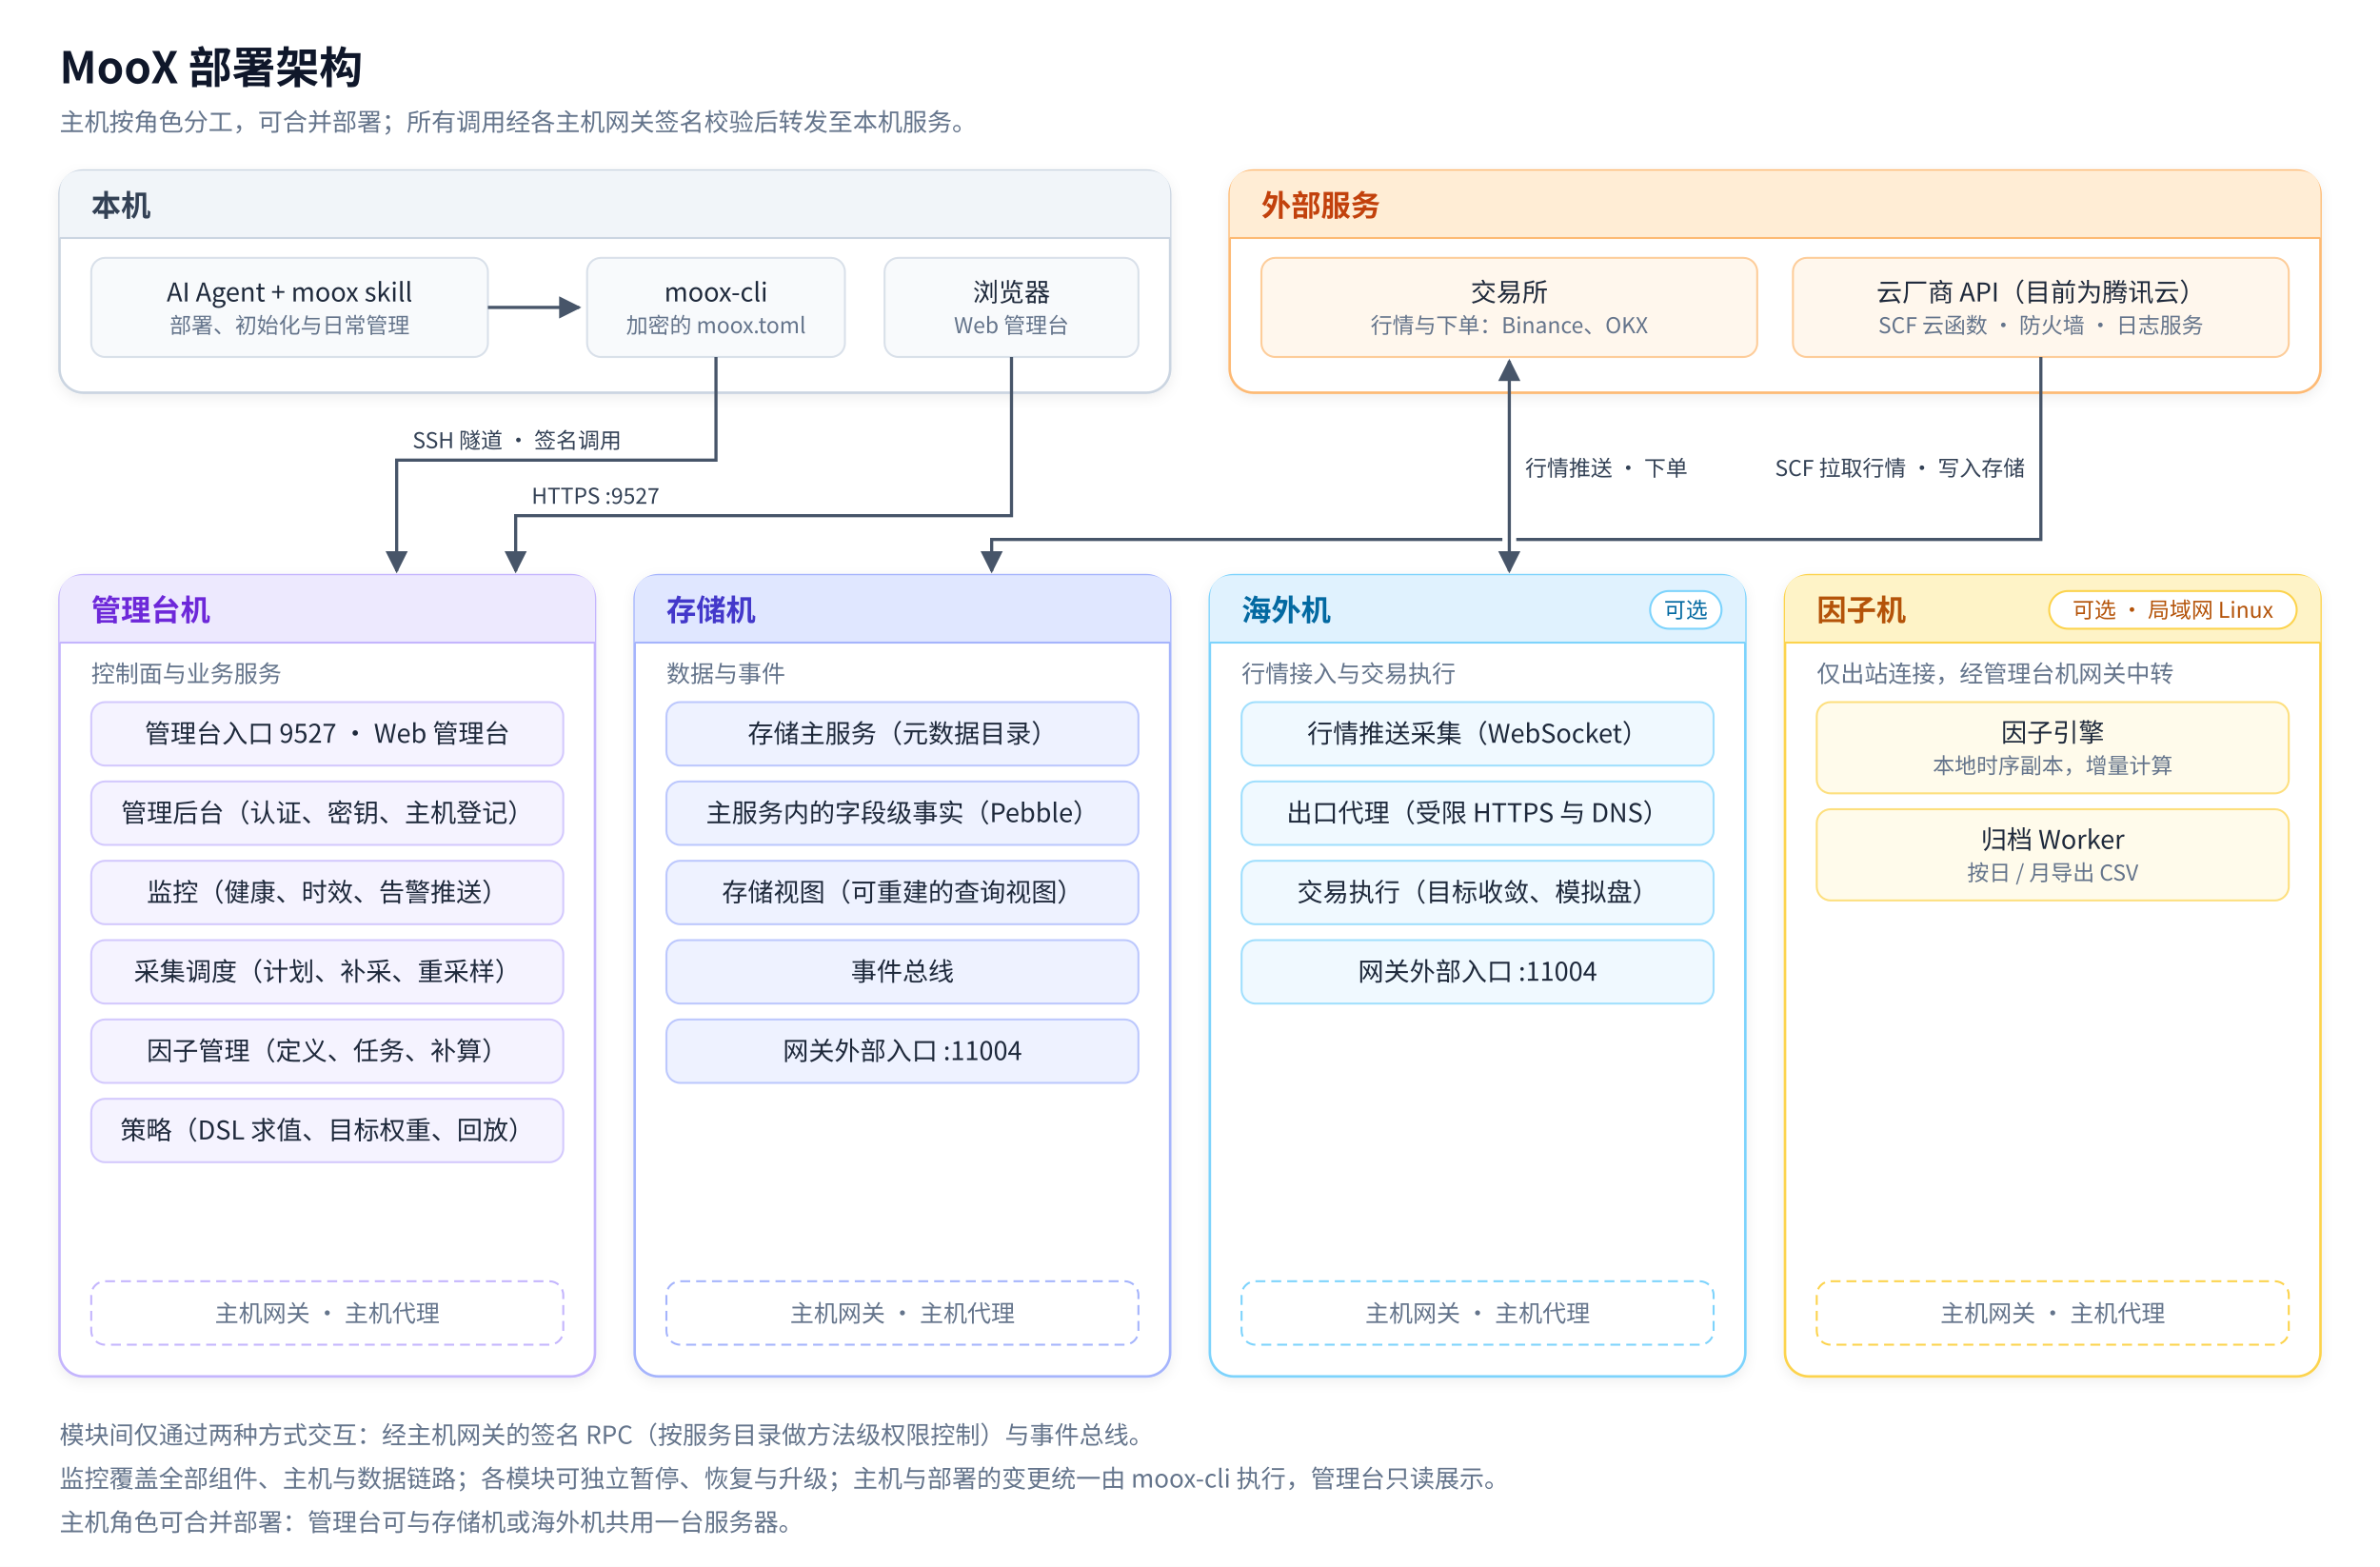
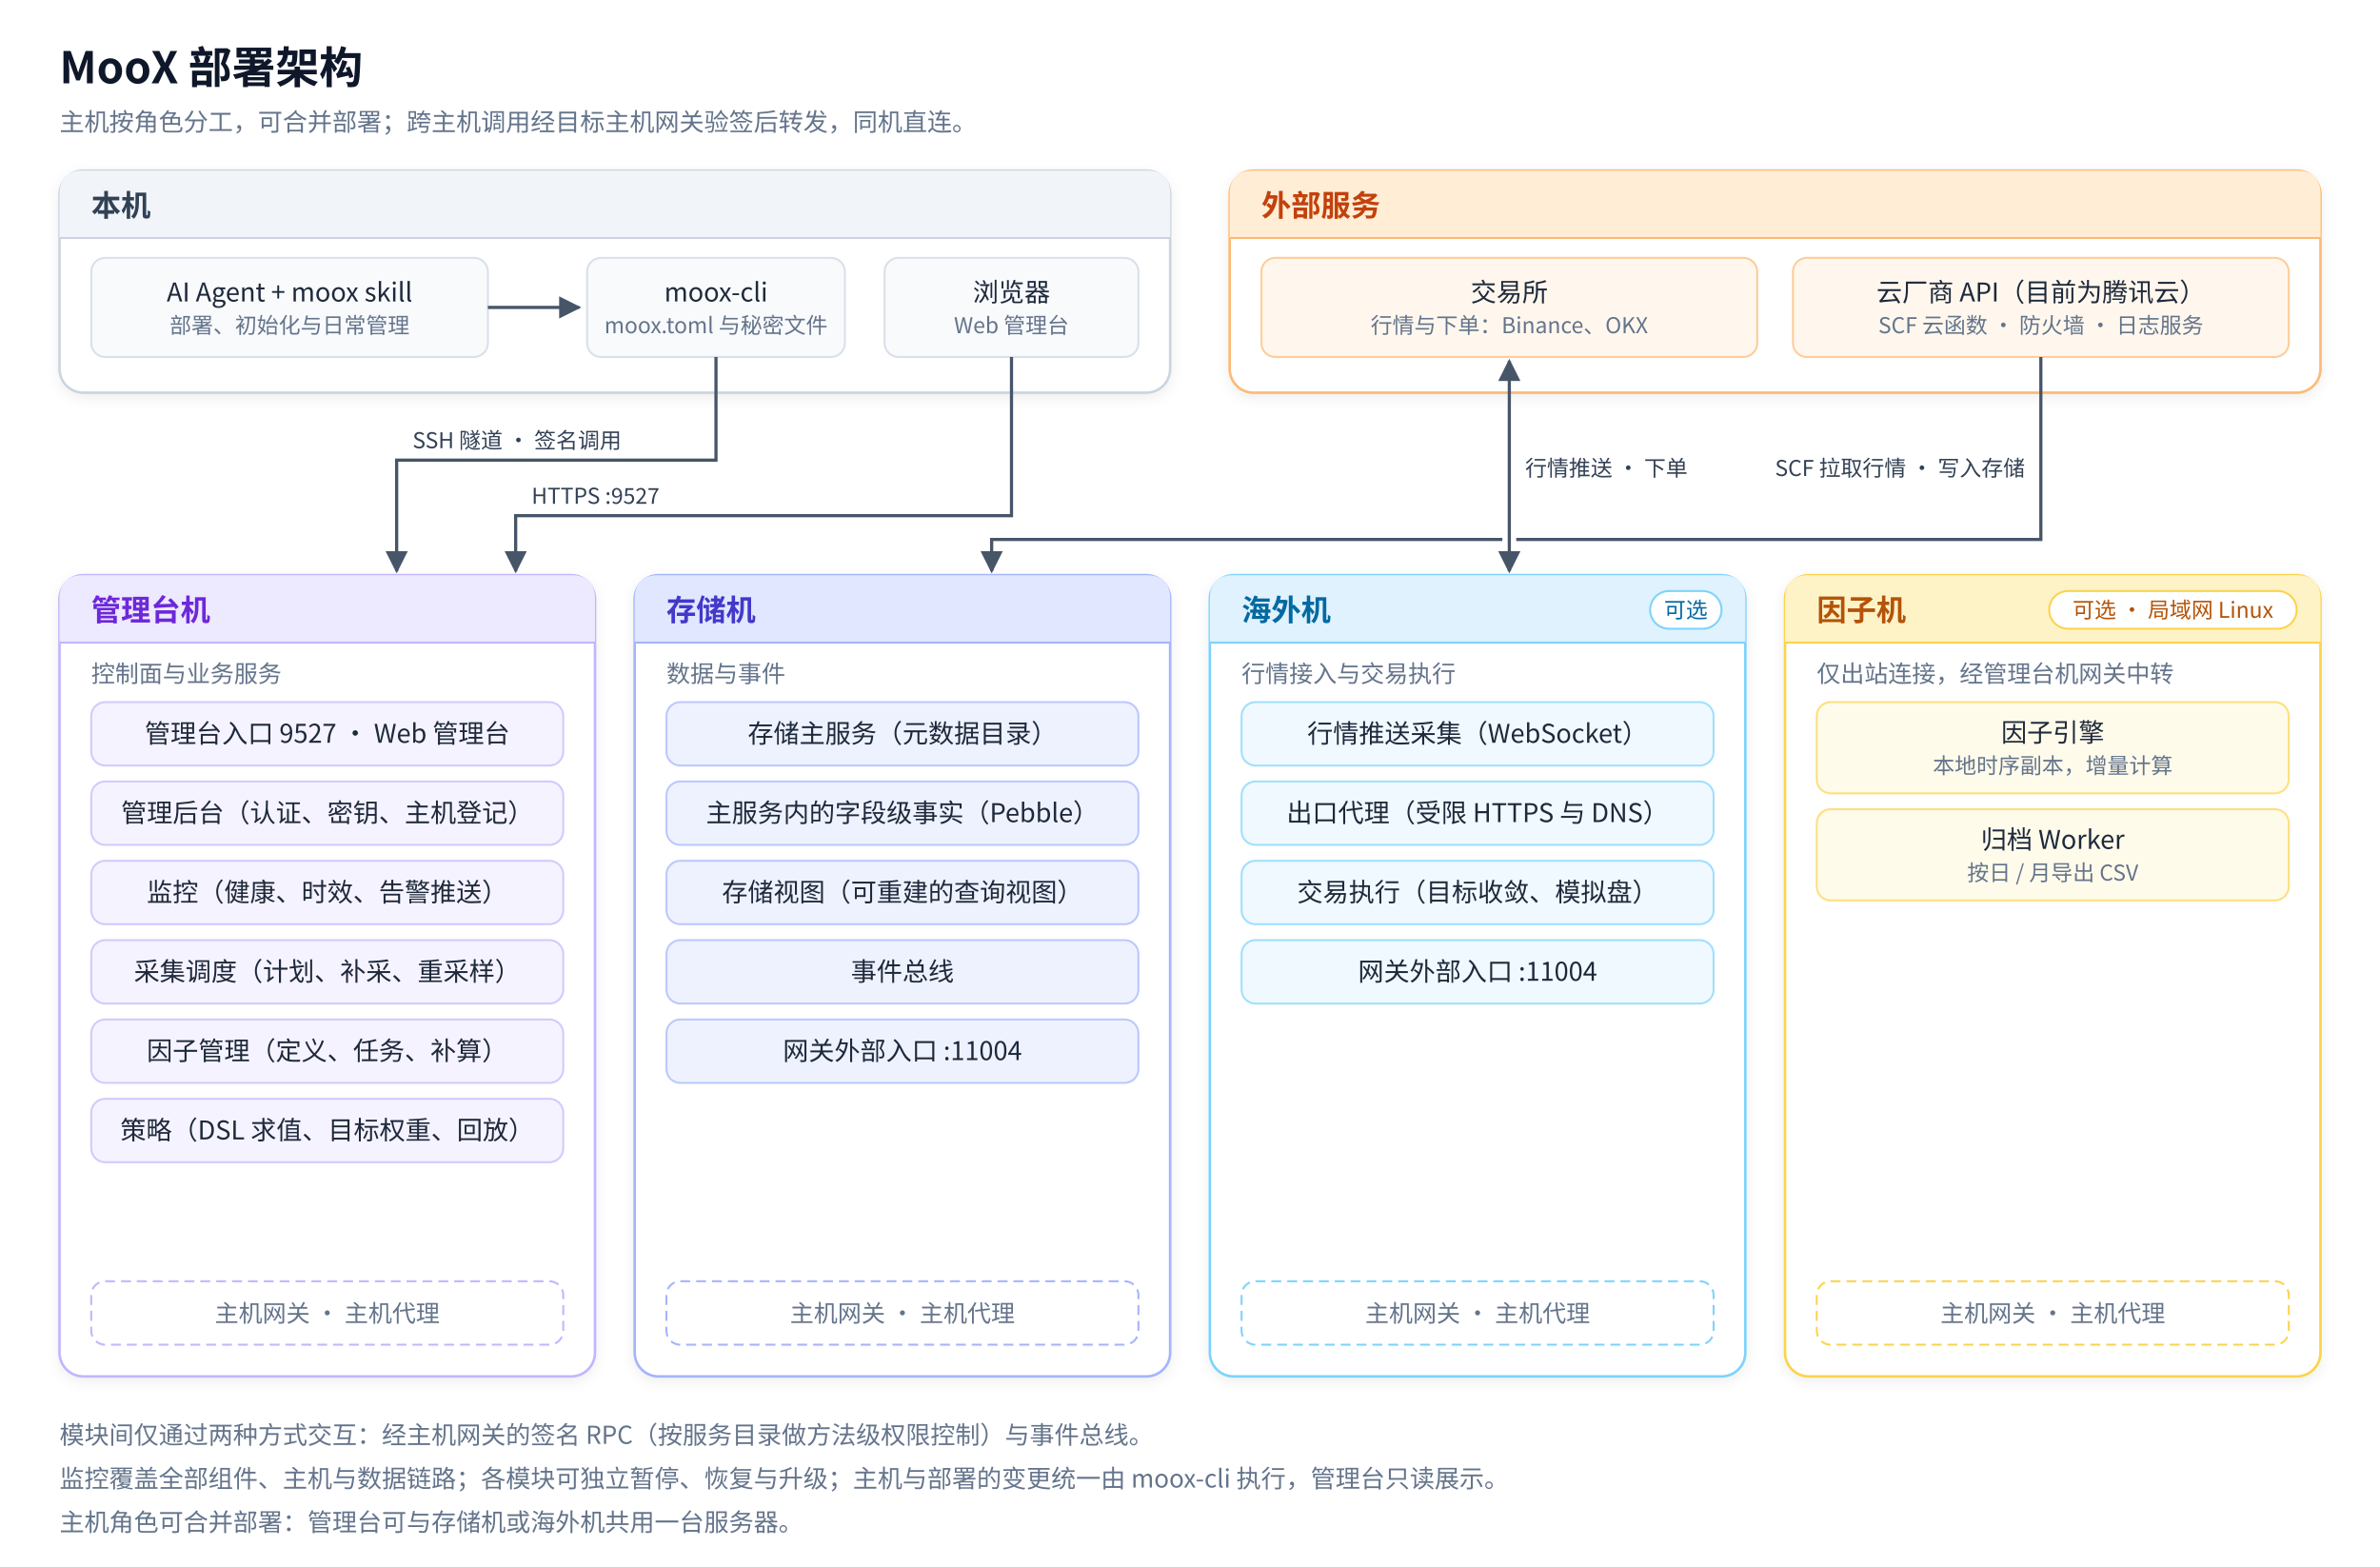
<svg xmlns="http://www.w3.org/2000/svg" viewBox="0 0 1200 790" width="1200" height="790" font-family="-apple-system, BlinkMacSystemFont, 'PingFang SC', 'Hiragino Sans GB', 'Microsoft YaHei', 'Noto Sans CJK SC', sans-serif">
  <defs>
    <marker id="m-end" viewBox="0 0 10 10" refX="9" refY="5" markerWidth="7" markerHeight="7" orient="auto">
      <path d="M0,0 L10,5 L0,10 z" fill="#475569" />
    </marker>
    <marker id="m-start" viewBox="0 0 10 10" refX="9" refY="5" markerWidth="7" markerHeight="7" orient="auto-start-reverse">
      <path d="M0,0 L10,5 L0,10 z" fill="#475569" />
    </marker>
    <filter id="shadow" x="-5%" y="-5%" width="110%" height="125%">
      <feDropShadow dx="0" dy="2" stdDeviation="3" flood-color="#0f172a" flood-opacity="0.07" />
    </filter>
    <style>
      .title { font-size: 22px; font-weight: 700; fill: #0f172a; }
      .lead { font-size: 12.5px; fill: #64748b; }
      .head { font-size: 15px; font-weight: 600; }
      .tag { font-size: 11px; font-weight: 500; }
      .sub { font-size: 12px; fill: #64748b; }
      .chip-text { font-size: 13px; font-weight: 500; fill: #1e293b; }
      .chip-note { font-size: 11px; fill: #64748b; }
      .gw { font-size: 12px; fill: #64748b; }
      .data { stroke: #475569; stroke-width: 1.6; fill: none; }
      .l-data { font-size: 11px; fill: #334155; }
    </style>
  </defs>
  <rect x="0" y="0" width="1200" height="790" fill="#ffffff" />
  <text class="title" x="30" y="42">MooX 部署架构</text>
-   <text class="lead" x="30" y="66">主机按角色分工，可合并部署；所有调用经各主机网关签名校验后转发至本机服务。</text>
+   <text class="lead" x="30" y="66">主机按角色分工，可合并部署；跨主机调用经目标主机网关验签后转发，同机直连。</text>
  <rect x="30" y="86" width="560" height="112" rx="12" fill="#ffffff" stroke="#cbd5e1" stroke-width="1.3" filter="url(#shadow)" />
  <path d="M42,86 H578 Q590,86 590,98 V120 H30 V98 Q30,86 42,86 Z" fill="#f1f5f9" />
  <path d="M30,120 H590" stroke="#cbd5e1" stroke-width="1" />
  <text class="head" x="46" y="109" fill="#334155">本机</text>
  <rect x="46" y="130" width="200" height="50" rx="7" fill="#f8fafc" stroke="#cbd5e1" stroke-opacity="0.7" />
  <text class="chip-text" x="146" y="152.0" text-anchor="middle">AI Agent + moox skill</text>
  <text class="chip-note" x="146" y="168.0" text-anchor="middle">部署、初始化与日常管理</text>
  <rect x="296" y="130" width="130" height="50" rx="7" fill="#f8fafc" stroke="#cbd5e1" stroke-opacity="0.7" />
  <text class="chip-text" x="361" y="152.0" text-anchor="middle">moox-cli</text>
-   <text class="chip-note" x="361" y="168.0" text-anchor="middle">加密的 moox.toml</text>
+   <text class="chip-note" x="361" y="168.0" text-anchor="middle">moox.toml 与秘密文件</text>
  <rect x="446" y="130" width="128" height="50" rx="7" fill="#f8fafc" stroke="#cbd5e1" stroke-opacity="0.7" />
  <text class="chip-text" x="510" y="152.0" text-anchor="middle">浏览器</text>
  <text class="chip-note" x="510" y="168.0" text-anchor="middle">Web 管理台</text>
  <path class="data" d="M246,155 L292,155" marker-end="url(#m-end)" />
  <rect x="620" y="86" width="550" height="112" rx="12" fill="#ffffff" stroke="#fdba74" stroke-width="1.3" filter="url(#shadow)" />
  <path d="M632,86 H1158 Q1170,86 1170,98 V120 H620 V98 Q620,86 632,86 Z" fill="#ffedd5" />
  <path d="M620,120 H1170" stroke="#fdba74" stroke-width="1" />
  <text class="head" x="636" y="109" fill="#c2410c">外部服务</text>
  <rect x="636" y="130" width="250" height="50" rx="7" fill="#fff7ed" stroke="#fdba74" stroke-opacity="0.7" />
  <text class="chip-text" x="761" y="152.0" text-anchor="middle">交易所</text>
  <text class="chip-note" x="761" y="168.0" text-anchor="middle">行情与下单：Binance、OKX</text>
  <rect x="904" y="130" width="250" height="50" rx="7" fill="#fff7ed" stroke="#fdba74" stroke-opacity="0.7" />
  <text class="chip-text" x="1029" y="152.0" text-anchor="middle">云厂商 API（目前为腾讯云）</text>
  <text class="chip-note" x="1029" y="168.0" text-anchor="middle">SCF 云函数 · 防火墙 · 日志服务</text>
  <path class="data" d="M361,180 L361,232 L200,232 L200,288" marker-end="url(#m-end)" />
  <text class="l-data" x="208" y="226">SSH 隧道 · 签名调用</text>
  <path class="data" d="M510,180 L510,260 L260,260 L260,288" marker-end="url(#m-end)" />
  <text class="l-data" x="268" y="254">HTTPS :9527</text>
  <path class="data" d="M1029,180 L1029,272 L500,272 L500,288" marker-end="url(#m-end)" />
  <text class="l-data" x="1021" y="240" text-anchor="end">SCF 拉取行情 · 写入存储</text>
  <path d="M761,265 L761,279" stroke="#ffffff" stroke-width="7" />
  <path class="data" d="M761,182 L761,288" marker-end="url(#m-end)" marker-start="url(#m-start)" />
  <text class="l-data" x="769" y="240">行情推送 · 下单</text>
  <rect x="30" y="290" width="270" height="404" rx="12" fill="#ffffff" stroke="#c4b5fd" stroke-width="1.3" filter="url(#shadow)" />
  <path d="M42,290 H288 Q300,290 300,302 V324 H30 V302 Q30,290 42,290 Z" fill="#ede9fe" />
  <path d="M30,324 H300" stroke="#c4b5fd" stroke-width="1" />
  <text class="head" x="46" y="313" fill="#6d28d9">管理台机</text>
  <text class="sub" x="46" y="344">控制面与业务服务</text>
  <rect x="46" y="354" width="238" height="32" rx="7" fill="#f5f3ff" stroke="#c4b5fd" stroke-opacity="0.7" />
  <text class="chip-text" x="165" y="374.5" text-anchor="middle">管理台入口 9527 · Web 管理台</text>
  <rect x="46" y="394" width="238" height="32" rx="7" fill="#f5f3ff" stroke="#c4b5fd" stroke-opacity="0.7" />
  <text class="chip-text" x="165" y="414.5" text-anchor="middle">管理后台（认证、密钥、主机登记）</text>
  <rect x="46" y="434" width="238" height="32" rx="7" fill="#f5f3ff" stroke="#c4b5fd" stroke-opacity="0.7" />
  <text class="chip-text" x="165" y="454.5" text-anchor="middle">监控（健康、时效、告警推送）</text>
  <rect x="46" y="474" width="238" height="32" rx="7" fill="#f5f3ff" stroke="#c4b5fd" stroke-opacity="0.7" />
  <text class="chip-text" x="165" y="494.5" text-anchor="middle">采集调度（计划、补采、重采样）</text>
  <rect x="46" y="514" width="238" height="32" rx="7" fill="#f5f3ff" stroke="#c4b5fd" stroke-opacity="0.7" />
  <text class="chip-text" x="165" y="534.5" text-anchor="middle">因子管理（定义、任务、补算）</text>
  <rect x="46" y="554" width="238" height="32" rx="7" fill="#f5f3ff" stroke="#c4b5fd" stroke-opacity="0.7" />
  <text class="chip-text" x="165" y="574.5" text-anchor="middle">策略（DSL 求值、目标权重、回放）</text>
  <rect x="46" y="646" width="238" height="32" rx="7" fill="#ffffff" stroke="#c4b5fd" stroke-dasharray="5 3" />
  <text class="gw" x="165" y="666.5" text-anchor="middle">主机网关 · 主机代理</text>
  <rect x="320" y="290" width="270" height="404" rx="12" fill="#ffffff" stroke="#a5b4fc" stroke-width="1.3" filter="url(#shadow)" />
  <path d="M332,290 H578 Q590,290 590,302 V324 H320 V302 Q320,290 332,290 Z" fill="#e0e7ff" />
  <path d="M320,324 H590" stroke="#a5b4fc" stroke-width="1" />
  <text class="head" x="336" y="313" fill="#4338ca">存储机</text>
  <text class="sub" x="336" y="344">数据与事件</text>
  <rect x="336" y="354" width="238" height="32" rx="7" fill="#eef2ff" stroke="#a5b4fc" stroke-opacity="0.7" />
  <text class="chip-text" x="455" y="374.5" text-anchor="middle">存储主服务（元数据目录）</text>
  <rect x="336" y="394" width="238" height="32" rx="7" fill="#eef2ff" stroke="#a5b4fc" stroke-opacity="0.7" />
  <text class="chip-text" x="455" y="414.5" text-anchor="middle">主服务内的字段级事实（Pebble）</text>
  <rect x="336" y="434" width="238" height="32" rx="7" fill="#eef2ff" stroke="#a5b4fc" stroke-opacity="0.7" />
  <text class="chip-text" x="455" y="454.5" text-anchor="middle">存储视图（可重建的查询视图）</text>
  <rect x="336" y="474" width="238" height="32" rx="7" fill="#eef2ff" stroke="#a5b4fc" stroke-opacity="0.7" />
  <text class="chip-text" x="455" y="494.5" text-anchor="middle">事件总线</text>
  <rect x="336" y="514" width="238" height="32" rx="7" fill="#eef2ff" stroke="#a5b4fc" stroke-opacity="0.7" />
  <text class="chip-text" x="455" y="534.5" text-anchor="middle">网关外部入口 :11004</text>
  <rect x="336" y="646" width="238" height="32" rx="7" fill="#ffffff" stroke="#a5b4fc" stroke-dasharray="5 3" />
  <text class="gw" x="455" y="666.5" text-anchor="middle">主机网关 · 主机代理</text>
  <rect x="610" y="290" width="270" height="404" rx="12" fill="#ffffff" stroke="#7dd3fc" stroke-width="1.3" filter="url(#shadow)" />
  <path d="M622,290 H868 Q880,290 880,302 V324 H610 V302 Q610,290 622,290 Z" fill="#e0f2fe" />
  <path d="M610,324 H880" stroke="#7dd3fc" stroke-width="1" />
  <text class="head" x="626" y="313" fill="#0369a1">海外机</text>
  <rect x="832.0" y="298" width="36.0" height="19" rx="9.5" fill="#ffffff" stroke="#7dd3fc" />
  <text class="tag" x="850.0" y="311.5" text-anchor="middle" fill="#0369a1">可选</text>
  <text class="sub" x="626" y="344">行情接入与交易执行</text>
  <rect x="626" y="354" width="238" height="32" rx="7" fill="#f0f9ff" stroke="#7dd3fc" stroke-opacity="0.7" />
  <text class="chip-text" x="745" y="374.5" text-anchor="middle">行情推送采集（WebSocket）</text>
  <rect x="626" y="394" width="238" height="32" rx="7" fill="#f0f9ff" stroke="#7dd3fc" stroke-opacity="0.7" />
  <text class="chip-text" x="745" y="414.5" text-anchor="middle">出口代理（受限 HTTPS 与 DNS）</text>
  <rect x="626" y="434" width="238" height="32" rx="7" fill="#f0f9ff" stroke="#7dd3fc" stroke-opacity="0.7" />
  <text class="chip-text" x="745" y="454.5" text-anchor="middle">交易执行（目标收敛、模拟盘）</text>
  <rect x="626" y="474" width="238" height="32" rx="7" fill="#f0f9ff" stroke="#7dd3fc" stroke-opacity="0.7" />
  <text class="chip-text" x="745" y="494.5" text-anchor="middle">网关外部入口 :11004</text>
  <rect x="626" y="646" width="238" height="32" rx="7" fill="#ffffff" stroke="#7dd3fc" stroke-dasharray="5 3" />
  <text class="gw" x="745" y="666.5" text-anchor="middle">主机网关 · 主机代理</text>
  <rect x="900" y="290" width="270" height="404" rx="12" fill="#ffffff" stroke="#fcd34d" stroke-width="1.3" filter="url(#shadow)" />
  <path d="M912,290 H1158 Q1170,290 1170,302 V324 H900 V302 Q900,290 912,290 Z" fill="#fef3c7" />
  <path d="M900,324 H1170" stroke="#fcd34d" stroke-width="1" />
  <text class="head" x="916" y="313" fill="#b45309">因子机</text>
  <rect x="1033.2" y="298" width="124.8" height="19" rx="9.5" fill="#ffffff" stroke="#fcd34d" />
  <text class="tag" x="1095.6" y="311.5" text-anchor="middle" fill="#b45309">可选 · 局域网 Linux</text>
  <text class="sub" x="916" y="344">仅出站连接，经管理台机网关中转</text>
  <rect x="916" y="354" width="238" height="46" rx="7" fill="#fffbeb" stroke="#fcd34d" stroke-opacity="0.7" />
  <text class="chip-text" x="1035" y="374.0" text-anchor="middle">因子引擎</text>
  <text class="chip-note" x="1035" y="390.0" text-anchor="middle">本地时序副本，增量计算</text>
  <rect x="916" y="408" width="238" height="46" rx="7" fill="#fffbeb" stroke="#fcd34d" stroke-opacity="0.7" />
  <text class="chip-text" x="1035" y="428.0" text-anchor="middle">归档 Worker</text>
  <text class="chip-note" x="1035" y="444.0" text-anchor="middle">按日 / 月导出 CSV</text>
  <rect x="916" y="646" width="238" height="32" rx="7" fill="#ffffff" stroke="#fcd34d" stroke-dasharray="5 3" />
  <text class="gw" x="1035" y="666.5" text-anchor="middle">主机网关 · 主机代理</text>
  <text class="lead" x="30" y="728">模块间仅通过两种方式交互：经主机网关的签名 RPC（按服务目录做方法级权限控制）与事件总线。</text>
  <text class="lead" x="30" y="750">监控覆盖全部组件、主机与数据链路；各模块可独立暂停、恢复与升级；主机与部署的变更统一由 moox-cli 执行，管理台只读展示。</text>
  <text class="lead" x="30" y="772">主机角色可合并部署：管理台可与存储机或海外机共用一台服务器。</text>
</svg>
